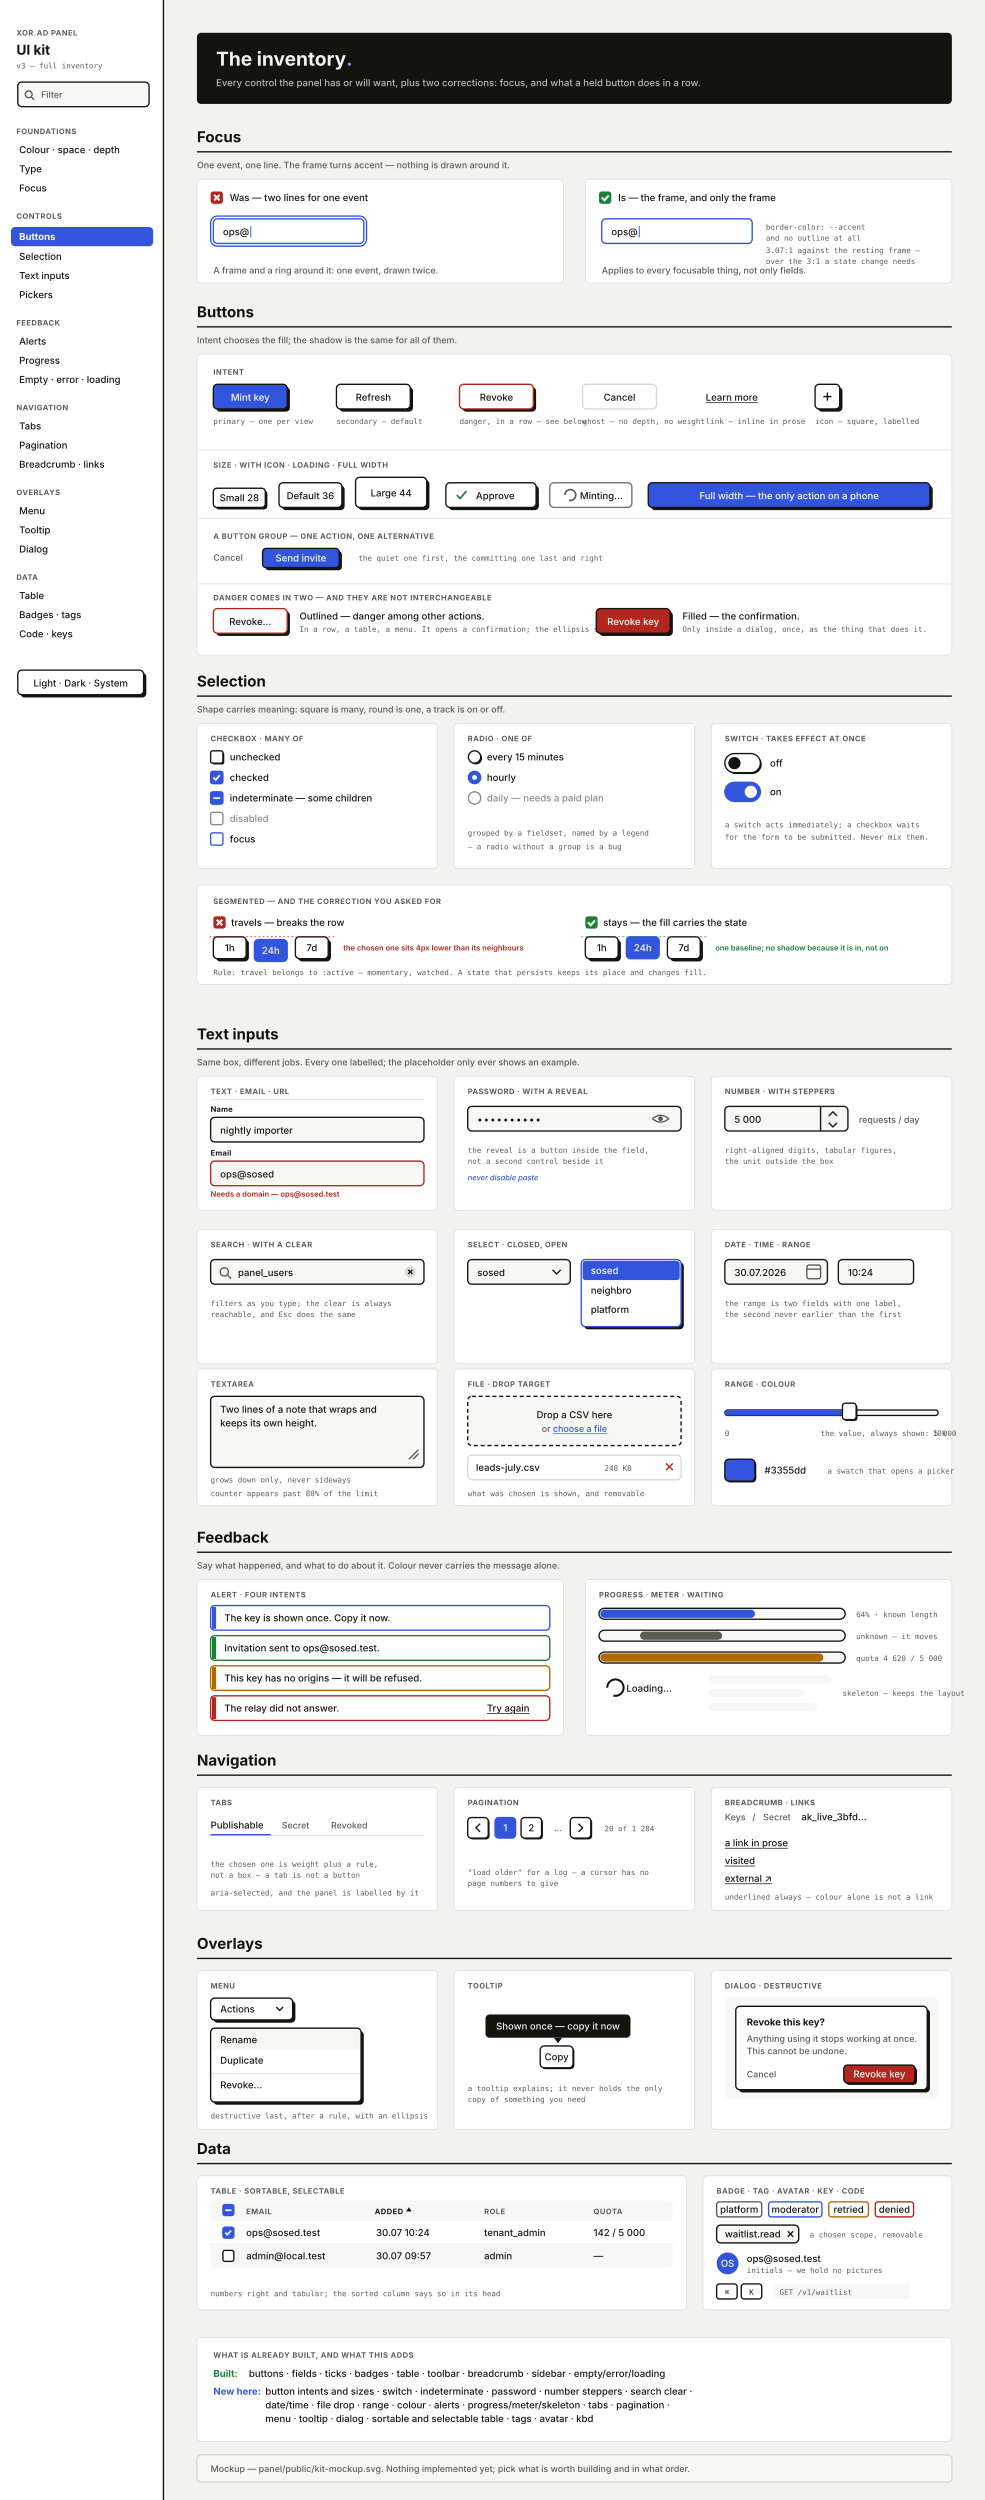
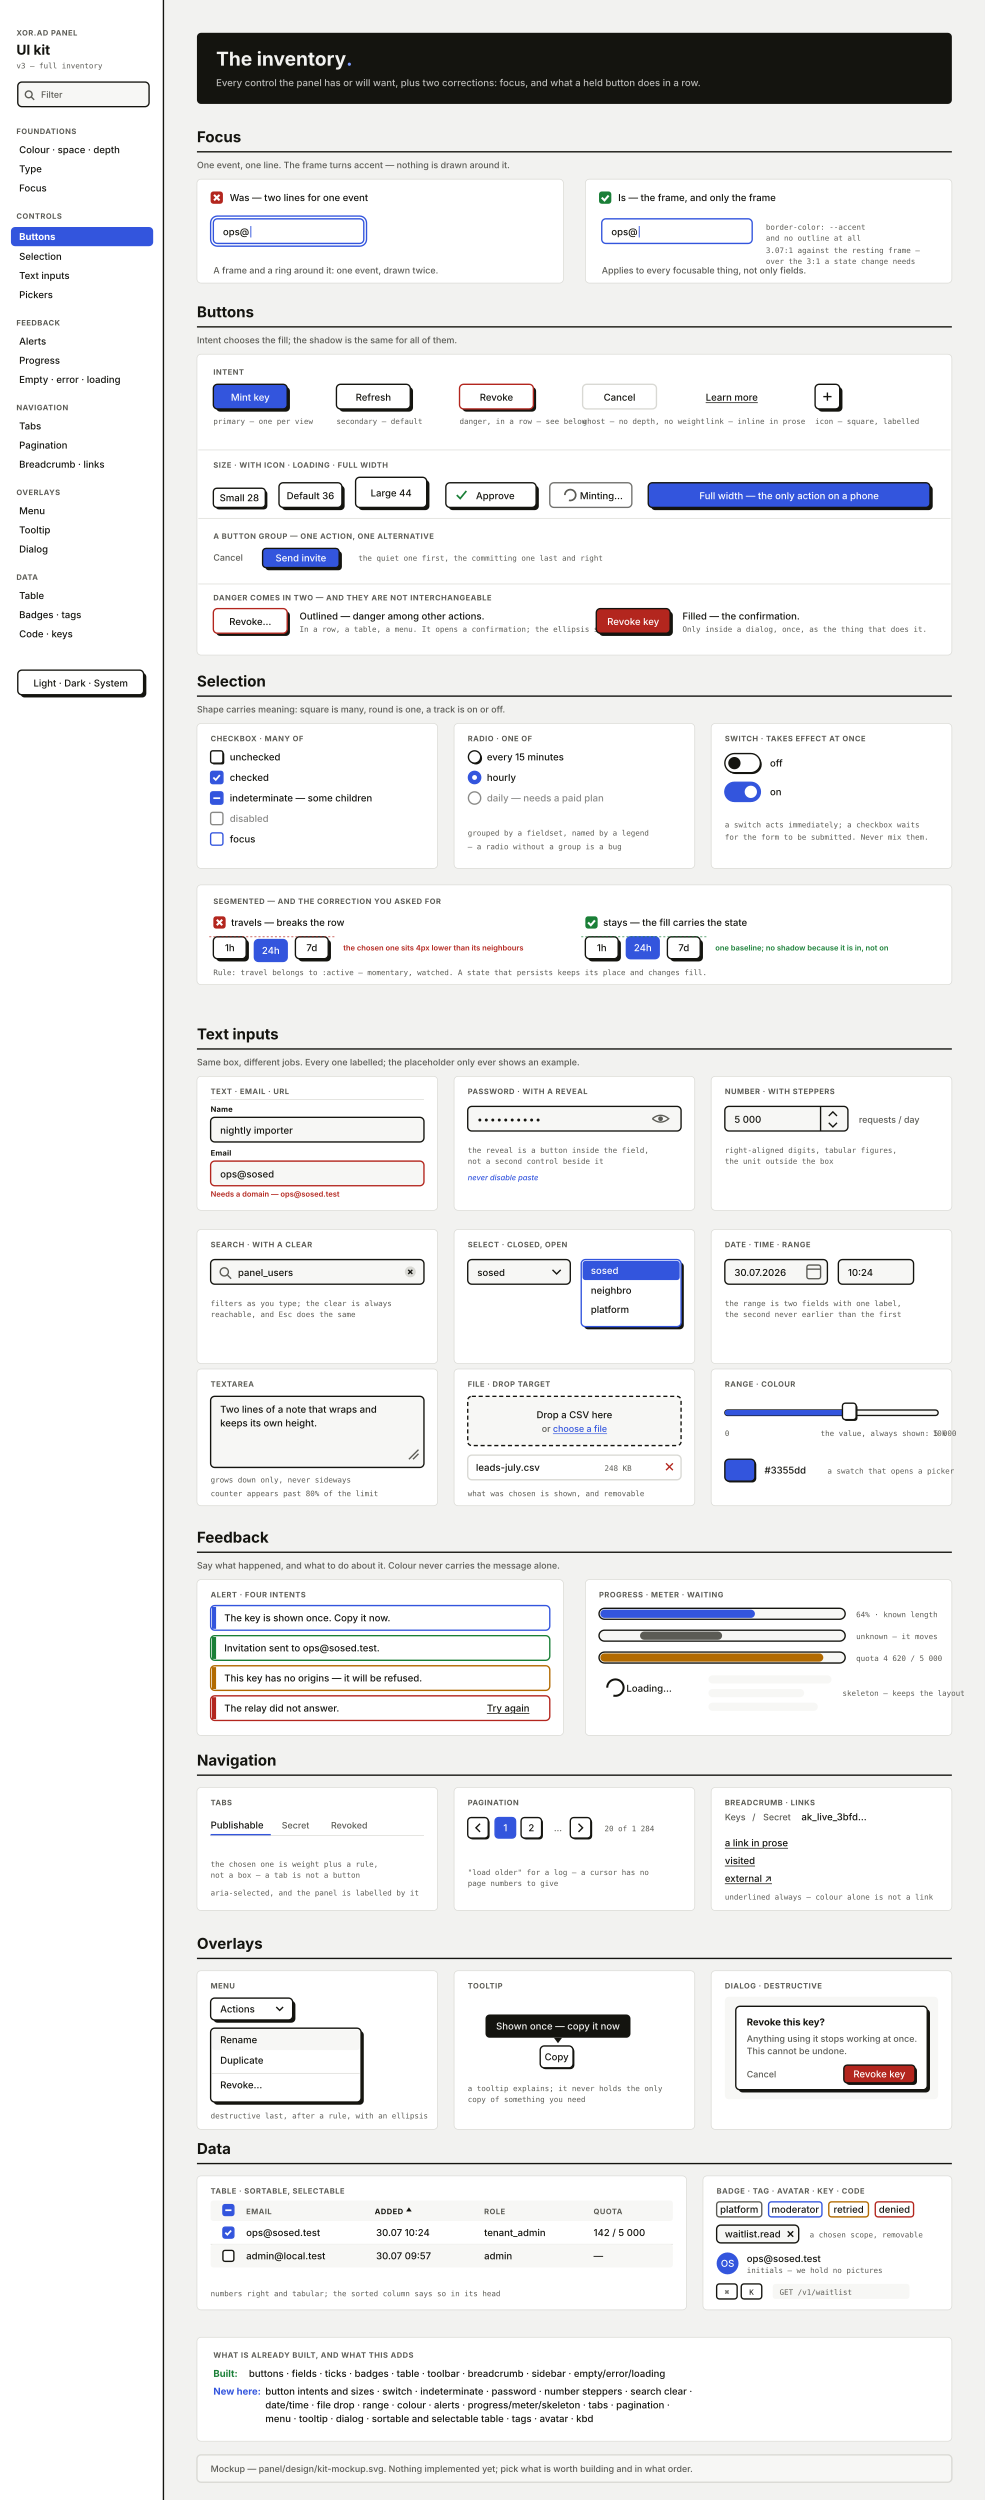
<svg xmlns="http://www.w3.org/2000/svg" width="1440" height="3656" viewBox="0 0 1440 3656" font-family="Inter, system-ui, sans-serif">
  <style>
    @font-face { font-family: "Inter"; font-weight: 400 700;
      src: url(/fonts/UcC73FwrK3iLTeHuS_nVMrMxCp50SjIa1ZL7.woff2) format("woff2"); }
    @font-face { font-family: "Unbounded"; font-weight: 700;
      src: url(/fonts/Yq6W-LOTXCb04q32xlpwu8Zf.woff2) format("woff2"); }
    .display { font-family: "Unbounded", "Inter", sans-serif; font-weight: 700; fill: #14140f; }
    .body  { font-size: 14px; font-weight: 500; fill: #14140f; }
    .muted { font-size: 13px; font-weight: 500; fill: #5b5b55; }
    .micro { font-size: 11px; font-weight: 700; fill: #5b5b55; letter-spacing: 0.7px; }
    .mono  { font-family: ui-monospace, Menlo, monospace; font-size: 11px; fill: #5b5b55; }
    .flabel{ font-size: 11px; font-weight: 700; fill: #14140f; letter-spacing: 0.3px; }
    .note  { font-size: 11px; font-weight: 500; fill: #3355dd; font-style: italic; }
    .bad   { font-size: 11px; font-weight: 600; fill: #b3261e; }
    .good  { font-size: 11px; font-weight: 600; fill: #1a7f37; }
  </style>
  <defs>
    <g id="card-352">
      <rect x="4" y="4" width="352" height="0" />
    </g>
  </defs>
  <rect width="1440" height="3656" fill="#f2f2f0" />
  <g>
    <rect x="0" y="0" width="240" height="3656" fill="#ffffff" />
    <rect x="238" y="0" width="2" height="3656" fill="#14140f" />
    <text x="24" y="52" class="micro">XOR.AD PANEL</text>
    <text x="24" y="80" class="display" font-size="20">UI kit</text>
    <text x="24" y="100" class="mono">v3 — full inventory</text>
    <rect x="26" y="120" width="192" height="36" rx="6" fill="#f7f7f5" stroke="#14140f" stroke-width="2" />
    <path d="M42 138 m-5,0 a5,5 0 1,0 10,0 a5,5 0 1,0 -10,0 M46 142 l4,4" fill="none" stroke="#5b5b55" stroke-width="2" />
    <text x="60" y="143" class="muted">Filter</text>
    <text x="24" y="196" class="micro">FOUNDATIONS</text>
    <g class="body">
      <text x="28" y="224">Colour · space · depth</text>
      <text x="28" y="252">Type</text>
      <text x="28" y="280">Focus</text>
    </g>
    <text x="24" y="320" class="micro">CONTROLS</text>
    <g class="body">
      <rect x="16" y="332" width="208" height="28" rx="6" fill="#3355dd" />
      <text x="28" y="351" style="fill:#ffffff" font-weight="700">Buttons</text>
      <text x="28" y="380">Selection</text>
      <text x="28" y="408">Text inputs</text>
      <text x="28" y="436">Pickers</text>
    </g>
    <text x="24" y="476" class="micro">FEEDBACK</text>
    <g class="body">
      <text x="28" y="504">Alerts</text>
      <text x="28" y="532">Progress</text>
      <text x="28" y="560">Empty · error · loading</text>
    </g>
    <text x="24" y="600" class="micro">NAVIGATION</text>
    <g class="body">
      <text x="28" y="628">Tabs</text>
      <text x="28" y="656">Pagination</text>
      <text x="28" y="684">Breadcrumb · links</text>
    </g>
    <text x="24" y="724" class="micro">OVERLAYS</text>
    <g class="body">
      <text x="28" y="752">Menu</text>
      <text x="28" y="780">Tooltip</text>
      <text x="28" y="808">Dialog</text>
    </g>
    <text x="24" y="848" class="micro">DATA</text>
    <g class="body">
      <text x="28" y="876">Table</text>
      <text x="28" y="904">Badges · tags</text>
      <text x="28" y="932">Code · keys</text>
    </g>
    <g transform="translate(0,980)">
      <rect x="30" y="4" width="184" height="36" rx="6" fill="#14140f" />
      <rect x="26" y="0" width="184" height="36" rx="6" fill="#ffffff" stroke="#14140f" stroke-width="2" />
      <text x="118" y="24" class="body" font-size="13" text-anchor="middle">Light · Dark · System</text>
    </g>
  </g>
  <g transform="translate(288,48)">
    <rect x="0" y="0" width="1104" height="104" rx="6" fill="#14140f" />
    <text x="28" y="48" class="display" font-size="28" style="fill:#f2f2f0">The inventory<tspan fill="#7d9bff">.</tspan>
    </text>
    <text x="28" y="78" class="body" style="fill:#f2f2f0;opacity:0.75">
      Every control the panel has or will want, plus two corrections: focus, and what a held button does in a row.
    </text>
  </g>
  <g transform="translate(288,188)">
    <text x="0" y="20" class="display" font-size="22">Focus</text>
    <line x1="0" y1="34" x2="1104" y2="34" stroke="#14140f" stroke-width="2" />
    <text x="0" y="58" class="muted">One event, one line. The frame turns accent — nothing is drawn around it.</text>
  </g>
  <g transform="translate(288,262)">
    <rect x="0" y="0" width="536" height="152" rx="6" fill="#ffffff" stroke="#d9d9d4" stroke-width="1" />
    <g transform="translate(20,18)">
      <rect x="0" y="0" width="18" height="18" rx="4" fill="#b3261e" />
      <path d="M5 5 l8 8 M13 5 l-8 8" fill="none" stroke="#ffffff" stroke-width="3" />
      <text x="28" y="14" class="body" font-weight="700">Was — two lines for one event</text>
    </g>
    <g transform="translate(24,58)">
      <rect x="-4" y="-4" width="228" height="44" rx="10" fill="none" stroke="#3355dd" stroke-width="2" />
      <rect x="0" y="0" width="220" height="36" rx="6" fill="#ffffff" stroke="#3355dd" stroke-width="2" />
      <text x="14" y="24" class="body">ops@<tspan fill="#3355dd">|</tspan>
      </text>
    </g>
    <text x="24" y="138" class="muted">A frame and a ring around it: one event, drawn twice.</text>
    <g transform="translate(568,0)">
      <rect x="0" y="0" width="536" height="152" rx="6" fill="#ffffff" stroke="#d9d9d4" stroke-width="1" />
      <g transform="translate(20,18)">
        <rect x="0" y="0" width="18" height="18" rx="4" fill="#1a7f37" />
        <path d="M4 9 l4 4 l6 -7" fill="none" stroke="#ffffff" stroke-width="3" />
        <text x="28" y="14" class="body" font-weight="700">Is — the frame, and only the frame</text>
      </g>
      <g transform="translate(24,58)">
        <rect x="0" y="0" width="220" height="36" rx="6" fill="#ffffff" stroke="#3355dd" stroke-width="2" />
        <text x="14" y="24" class="body">ops@<tspan fill="#3355dd">|</tspan>
        </text>
      </g>
      <text x="264" y="74" class="mono">border-color: --accent</text>
      <text x="264" y="90" class="mono">and no outline at all</text>
      <text x="264" y="108" class="mono">3.07:1 against the resting frame —</text>
      <text x="264" y="124" class="mono">over the 3:1 a state change needs</text>
      <text x="24" y="138" class="muted">Applies to every focusable thing, not only fields.</text>
    </g>
  </g>
  <g transform="translate(288,444)">
    <text x="0" y="20" class="display" font-size="22">Buttons</text>
    <line x1="0" y1="34" x2="1104" y2="34" stroke="#14140f" stroke-width="2" />
    <text x="0" y="58" class="muted">Intent chooses the fill; the shadow is the same for all of them.</text>
  </g>
  <g transform="translate(288,518)">
    <rect x="0" y="0" width="1104" height="440" rx="6" fill="#ffffff" stroke="#d9d9d4" stroke-width="1" />
    <text x="24" y="30" class="micro">INTENT</text>
    <g transform="translate(24,44)">
      <g>
        <rect x="4" y="4" width="108" height="36" rx="6" fill="#14140f" />
        <rect x="0" y="0" width="108" height="36" rx="6" fill="#3355dd" stroke="#14140f" stroke-width="2" />
        <text x="54" y="24" class="body" font-size="13" style="fill:#ffffff" text-anchor="middle">Mint key</text>
      </g>
      <text x="0" y="58" class="mono">primary — one per view</text>
      <g transform="translate(180,0)">
        <rect x="4" y="4" width="108" height="36" rx="6" fill="#14140f" />
        <rect x="0" y="0" width="108" height="36" rx="6" fill="#ffffff" stroke="#14140f" stroke-width="2" />
        <text x="54" y="24" class="body" font-size="13" text-anchor="middle">Refresh</text>
        <text x="0" y="58" class="mono">secondary — default</text>
      </g>
      <g transform="translate(360,0)">
        <rect x="4" y="4" width="108" height="36" rx="6" fill="#14140f" />
        <rect x="0" y="0" width="108" height="36" rx="6" fill="#ffffff" stroke="#b3261e" stroke-width="2" />
        <text x="54" y="24" class="body" font-size="13" fill="#b3261e" text-anchor="middle">Revoke</text>
        <text x="0" y="58" class="mono">danger, in a row — see below</text>
      </g>
      <g transform="translate(540,0)">
        <rect x="0" y="0" width="108" height="36" rx="6" fill="none" stroke="#d9d9d4" stroke-width="2" />
        <text x="54" y="24" class="body" font-size="13" fill="#5b5b55" text-anchor="middle">Cancel</text>
        <text x="0" y="58" class="mono">ghost — no depth, no weight</text>
      </g>
      <g transform="translate(720,0)">
        <text x="0" y="24" class="body" font-size="13" fill="#3355dd" text-decoration="underline">Learn more</text>
        <text x="0" y="58" class="mono">link — inline in prose</text>
      </g>
      <g transform="translate(880,0)">
        <rect x="4" y="4" width="36" height="36" rx="6" fill="#14140f" />
        <rect x="0" y="0" width="36" height="36" rx="6" fill="#ffffff" stroke="#14140f" stroke-width="2" />
        <path d="M12 18 h12 M18 12 v12" stroke="#14140f" stroke-width="2" />
        <text x="0" y="58" class="mono">icon — square, labelled</text>
      </g>
    </g>
    <line x1="2" y1="140" x2="1102" y2="140" stroke="#d9d9d4" stroke-width="1" />
    <text x="24" y="166" class="micro">SIZE · WITH ICON · LOADING · FULL WIDTH</text>
    <g transform="translate(24,180)">
      <g transform="translate(0,16)">
        <rect x="3" y="3" width="76" height="28" rx="5" fill="#14140f" />
        <rect x="0" y="0" width="76" height="28" rx="5" fill="#ffffff" stroke="#14140f" stroke-width="2" />
        <text x="38" y="19" class="body" font-size="12" text-anchor="middle">Small 28</text>
      </g>
      <g transform="translate(96,8)">
        <rect x="4" y="4" width="92" height="36" rx="6" fill="#14140f" />
        <rect x="0" y="0" width="92" height="36" rx="6" fill="#ffffff" stroke="#14140f" stroke-width="2" />
        <text x="46" y="24" class="body" font-size="13" text-anchor="middle">Default 36</text>
      </g>
      <g transform="translate(208,0)">
        <rect x="4" y="4" width="104" height="44" rx="6" fill="#14140f" />
        <rect x="0" y="0" width="104" height="44" rx="6" fill="#ffffff" stroke="#14140f" stroke-width="2" />
        <text x="52" y="28" class="body" text-anchor="middle">Large 44</text>
      </g>
      <g transform="translate(340,8)">
        <rect x="4" y="4" width="132" height="36" rx="6" fill="#14140f" />
        <rect x="0" y="0" width="132" height="36" rx="6" fill="#ffffff" stroke="#14140f" stroke-width="2" />
        <path d="M16 18 l5 5 l9 -11" fill="none" stroke="#1a7f37" stroke-width="2.5" />
        <text x="44" y="24" class="body" font-size="13">Approve</text>
      </g>
      <g transform="translate(492,8)">
        <rect x="0" y="0" width="120" height="36" rx="6" fill="#ffffff" stroke="#14140f" stroke-width="2" opacity="0.6" />
        <path d="M22 18 a8 8 0 1 1 6 7.7" fill="none" stroke="#5b5b55" stroke-width="2.5" />
        <text x="44" y="24" class="body" font-size="13" fill="#5b5b55">Minting…</text>
      </g>
      <g transform="translate(636,8)">
        <rect x="4" y="4" width="412" height="36" rx="6" fill="#14140f" />
        <rect x="0" y="0" width="412" height="36" rx="6" fill="#3355dd" stroke="#14140f" stroke-width="2" />
        <text x="206" y="24" class="body" font-size="13" style="fill:#ffffff" text-anchor="middle">Full width — the only action on a phone</text>
      </g>
    </g>
    <line x1="2" y1="240" x2="1102" y2="240" stroke="#d9d9d4" stroke-width="1" />
    <text x="24" y="270" class="micro">A BUTTON GROUP — ONE ACTION, ONE ALTERNATIVE</text>
    <g transform="translate(24,286)">
      <text x="0" y="16" class="muted">Cancel</text>
      <g transform="translate(72,-2)">
        <rect x="4" y="4" width="112" height="28" rx="5" fill="#14140f" />
        <rect x="0" y="0" width="112" height="28" rx="5" fill="#3355dd" stroke="#14140f" stroke-width="2" />
        <text x="56" y="19" class="body" font-size="12" style="fill:#ffffff" text-anchor="middle">Send invite</text>
      </g>
      <text x="212" y="16" class="mono">the quiet one first, the committing one last and right</text>
    </g>
    <line x1="2" y1="336" x2="1102" y2="336" stroke="#d9d9d4" stroke-width="1" />
    <text x="24" y="360" class="micro">DANGER COMES IN TWO — AND THEY ARE NOT INTERCHANGEABLE</text>
    <g transform="translate(24,372)">
      <rect x="4" y="4" width="108" height="36" rx="6" fill="#14140f" />
      <rect x="0" y="0" width="108" height="36" rx="6" fill="#ffffff" stroke="#b3261e" stroke-width="2" />
      <text x="54" y="24" class="body" font-size="13" fill="#b3261e" text-anchor="middle">Revoke…</text>
      <text x="126" y="16" class="body" font-size="13" font-weight="700">Outlined — danger among other actions.</text>
      <text x="126" y="34" class="mono">In a row, a table, a menu. It opens a confirmation; the ellipsis says so.</text>
      <g transform="translate(560,0)">
        <rect x="4" y="4" width="108" height="36" rx="6" fill="#14140f" />
        <rect x="0" y="0" width="108" height="36" rx="6" fill="#b3261e" stroke="#14140f" stroke-width="2" />
        <text x="54" y="24" class="body" font-size="13" style="fill:#ffffff" text-anchor="middle">Revoke key</text>
        <text x="126" y="16" class="body" font-size="13" font-weight="700">Filled — the confirmation.</text>
        <text x="126" y="34" class="mono">Only inside a dialog, once, as the thing that does it.</text>
      </g>
    </g>
  </g>
  <g transform="translate(288,984)">
    <text x="0" y="20" class="display" font-size="22">Selection</text>
    <line x1="0" y1="34" x2="1104" y2="34" stroke="#14140f" stroke-width="2" />
    <text x="0" y="58" class="muted">Shape carries meaning: square is many, round is one, a track is on or off.</text>
  </g>
  <g transform="translate(288,1058)">
    <rect x="0" y="0" width="352" height="212" rx="6" fill="#ffffff" stroke="#d9d9d4" stroke-width="1" />
    <text x="20" y="26" class="micro">CHECKBOX · MANY OF</text>
    <g transform="translate(20,40)">
      <g>
        <rect x="2" y="2" width="18" height="18" rx="3" fill="#14140f" />
        <rect x="0" y="0" width="18" height="18" rx="3" fill="#ffffff" stroke="#14140f" stroke-width="2" />
        <text x="28" y="14" class="body" font-size="13">unchecked</text>
      </g>
      <g transform="translate(0,30)">
        <rect x="0" y="0" width="18" height="18" rx="3" fill="#3355dd" stroke="#3355dd" stroke-width="2" />
        <path d="M4 9 l3.5 3.5 l6 -7" fill="none" stroke="#ffffff" stroke-width="2.5" />
        <text x="28" y="14" class="body" font-size="13">checked</text>
      </g>
      <g transform="translate(0,60)">
        <rect x="0" y="0" width="18" height="18" rx="3" fill="#3355dd" stroke="#3355dd" stroke-width="2" />
        <rect x="4" y="8" width="10" height="2.5" fill="#ffffff" />
        <text x="28" y="14" class="body" font-size="13">indeterminate — some children</text>
      </g>
      <g transform="translate(0,90)" opacity="0.5">
        <rect x="0" y="0" width="18" height="18" rx="3" fill="#ffffff" stroke="#14140f" stroke-width="2" />
        <text x="28" y="14" class="body" font-size="13">disabled</text>
      </g>
      <g transform="translate(0,120)">
        <rect x="0" y="0" width="18" height="18" rx="3" fill="#ffffff" stroke="#3355dd" stroke-width="2" />
        <text x="28" y="14" class="body" font-size="13">focus</text>
      </g>
    </g>
    <g transform="translate(376,0)">
      <rect x="0" y="0" width="352" height="212" rx="6" fill="#ffffff" stroke="#d9d9d4" stroke-width="1" />
      <text x="20" y="26" class="micro">RADIO · ONE OF</text>
      <g transform="translate(20,40)">
        <g>
          <circle cx="10" cy="9" r="9" fill="#14140f" transform="translate(2,2)" />
          <circle cx="10" cy="9" r="9" fill="#ffffff" stroke="#14140f" stroke-width="2" />
          <text x="28" y="14" class="body" font-size="13">every 15 minutes</text>
        </g>
        <g transform="translate(0,30)">
          <circle cx="10" cy="9" r="9" fill="#3355dd" stroke="#3355dd" stroke-width="2" />
          <circle cx="10" cy="9" r="3.6" fill="#ffffff" />
          <text x="28" y="14" class="body" font-size="13">hourly</text>
        </g>
        <g transform="translate(0,60)" opacity="0.5">
          <circle cx="10" cy="9" r="9" fill="#ffffff" stroke="#14140f" stroke-width="2" />
          <text x="28" y="14" class="body" font-size="13">daily — needs a paid plan</text>
        </g>
      </g>
      <text x="20" y="164" class="mono">grouped by a fieldset, named by a legend</text>
      <text x="20" y="184" class="mono">— a radio without a group is a bug</text>
    </g>
    <g transform="translate(752,0)">
      <rect x="0" y="0" width="352" height="212" rx="6" fill="#ffffff" stroke="#d9d9d4" stroke-width="1" />
      <text x="20" y="26" class="micro">SWITCH · TAKES EFFECT AT ONCE</text>
      <g transform="translate(20,44)">
        <rect x="2" y="2" width="52" height="28" rx="14" fill="#14140f" />
        <rect x="0" y="0" width="52" height="28" rx="14" fill="#ffffff" stroke="#14140f" stroke-width="2" />
        <circle cx="14" cy="14" r="9" fill="#14140f" />
        <text x="66" y="19" class="body" font-size="13">off</text>
      </g>
      <g transform="translate(20,86)">
        <rect x="0" y="0" width="52" height="28" rx="14" fill="#3355dd" stroke="#3355dd" stroke-width="2" />
        <circle cx="38" cy="14" r="9" fill="#ffffff" />
        <text x="66" y="19" class="body" font-size="13">on</text>
      </g>
      <text x="20" y="152" class="mono">a switch acts immediately; a checkbox waits</text>
      <text x="20" y="170" class="mono">for the form to be submitted. Never mix them.</text>
    </g>
  </g>
  <g transform="translate(288,1294)">
    <rect x="0" y="0" width="1104" height="146" rx="6" fill="#ffffff" stroke="#d9d9d4" stroke-width="1" />
    <text x="24" y="28" class="micro">SEGMENTED — AND THE CORRECTION YOU ASKED FOR</text>
    <g transform="translate(24,46)">
      <rect x="0" y="0" width="18" height="18" rx="4" fill="#b3261e" />
      <path d="M5 5 l8 8 M13 5 l-8 8" fill="none" stroke="#ffffff" stroke-width="3" />
      <text x="26" y="14" class="body" font-size="13" font-weight="700">travels — breaks the row</text>
      <g transform="translate(0,30)">
        <g>
          <rect x="4" y="4" width="48" height="32" rx="6" fill="#14140f" />
          <rect x="0" y="0" width="48" height="32" rx="6" fill="#ffffff" stroke="#14140f" stroke-width="2" />
          <text x="24" y="21" class="body" font-size="12" text-anchor="middle">1h</text>
        </g>
        <g transform="translate(60,4)">
          <rect x="0" y="0" width="48" height="32" rx="6" fill="#3355dd" stroke="#3355dd" stroke-width="2" />
          <text x="24" y="21" class="body" font-size="12" style="fill:#ffffff" text-anchor="middle">24h</text>
        </g>
        <g transform="translate(120,0)">
          <rect x="4" y="4" width="48" height="32" rx="6" fill="#14140f" />
          <rect x="0" y="0" width="48" height="32" rx="6" fill="#ffffff" stroke="#14140f" stroke-width="2" />
          <text x="24" y="21" class="body" font-size="12" text-anchor="middle">7d</text>
        </g>
        <line x1="-6" y1="0" x2="180" y2="0" stroke="#b3261e" stroke-width="1" stroke-dasharray="3 3" />
        <text x="190" y="20" class="bad">the chosen one sits 4px lower than its neighbours</text>
      </g>
    </g>
    <g transform="translate(568,46)">
      <rect x="0" y="0" width="18" height="18" rx="4" fill="#1a7f37" />
      <path d="M4 9 l4 4 l6 -7" fill="none" stroke="#ffffff" stroke-width="3" />
      <text x="26" y="14" class="body" font-size="13" font-weight="700">stays — the fill carries the state</text>
      <g transform="translate(0,30)">
        <g>
          <rect x="4" y="4" width="48" height="32" rx="6" fill="#14140f" />
          <rect x="0" y="0" width="48" height="32" rx="6" fill="#ffffff" stroke="#14140f" stroke-width="2" />
          <text x="24" y="21" class="body" font-size="12" text-anchor="middle">1h</text>
        </g>
        <g transform="translate(60,0)">
          <rect x="0" y="0" width="48" height="32" rx="6" fill="#3355dd" stroke="#3355dd" stroke-width="2" />
          <text x="24" y="21" class="body" font-size="12" style="fill:#ffffff" text-anchor="middle">24h</text>
        </g>
        <g transform="translate(120,0)">
          <rect x="4" y="4" width="48" height="32" rx="6" fill="#14140f" />
          <rect x="0" y="0" width="48" height="32" rx="6" fill="#ffffff" stroke="#14140f" stroke-width="2" />
          <text x="24" y="21" class="body" font-size="12" text-anchor="middle">7d</text>
        </g>
        <line x1="-6" y1="0" x2="180" y2="0" stroke="#1a7f37" stroke-width="1" stroke-dasharray="3 3" />
        <text x="190" y="20" class="good">one baseline; no shadow because it is in, not on</text>
      </g>
    </g>
    <text x="24" y="132" class="mono">Rule: travel belongs to :active — momentary, watched. A state that persists keeps its place and changes fill.</text>
  </g>
  <g transform="translate(288,1500)">
    <text x="0" y="20" class="display" font-size="22">Text inputs</text>
    <line x1="0" y1="34" x2="1104" y2="34" stroke="#14140f" stroke-width="2" />
    <text x="0" y="58" class="muted">Same box, different jobs. Every one labelled; the placeholder only ever shows an example.</text>
  </g>
  <g transform="translate(288,1574)">
    <rect x="0" y="0" width="352" height="196" rx="6" fill="#ffffff" stroke="#d9d9d4" stroke-width="1" />
    <text x="20" y="26" class="micro">TEXT · EMAIL · URL</text>
    <line x1="20" y1="34" x2="332" y2="34" stroke="#d9d9d4" stroke-width="1" />
    <g transform="translate(20,52)">
      <text x="0" y="0" class="flabel">Name</text>
      <rect x="0" y="8" width="312" height="36" rx="6" fill="#f7f7f5" stroke="#14140f" stroke-width="2" />
      <text x="14" y="32" class="body">nightly importer</text>
    </g>
    <g transform="translate(20,124)">
      <text x="0" y="-8" class="flabel">Email</text>
      <rect x="0" y="0" width="312" height="36" rx="6" fill="#f7f7f5" stroke="#b3261e" stroke-width="2" />
      <text x="14" y="24" class="body">ops@sosed</text>
      <text x="0" y="52" class="bad">Needs a domain — ops@sosed.test</text>
    </g>
    <g transform="translate(376,0)">
      <rect x="0" y="0" width="352" height="196" rx="6" fill="#ffffff" stroke="#d9d9d4" stroke-width="1" />
      <text x="20" y="26" class="micro">PASSWORD · WITH A REVEAL</text>
      <g transform="translate(20,44)">
        <rect x="0" y="0" width="312" height="36" rx="6" fill="#f7f7f5" stroke="#14140f" stroke-width="2" />
        <text x="14" y="24" class="body" letter-spacing="2">••••••••••</text>
        <g transform="translate(270,6)">
          <path d="M0 12 q12 -10 24 0 q-12 10 -24 0" fill="none" stroke="#5b5b55" stroke-width="2" />
          <circle cx="12" cy="12" r="3.5" fill="#5b5b55" />
        </g>
      </g>
      <text x="20" y="112" class="mono">the reveal is a button inside the field,</text>
      <text x="20" y="128" class="mono">not a second control beside it</text>
      <text x="20" y="152" class="note">never disable paste</text>
    </g>
    <g transform="translate(752,0)">
      <rect x="0" y="0" width="352" height="196" rx="6" fill="#ffffff" stroke="#d9d9d4" stroke-width="1" />
      <text x="20" y="26" class="micro">NUMBER · WITH STEPPERS</text>
      <g transform="translate(20,44)">
        <rect x="0" y="0" width="180" height="36" rx="6" fill="#f7f7f5" stroke="#14140f" stroke-width="2" />
        <text x="14" y="24" class="body" font-variant="tabular-nums">5 000</text>
        <line x1="140" y1="0" x2="140" y2="36" stroke="#14140f" stroke-width="2" />
        <path d="M152 14 l6 -6 l6 6" fill="none" stroke="#14140f" stroke-width="2" />
        <path d="M152 24 l6 6 l6 -6" fill="none" stroke="#14140f" stroke-width="2" />
        <text x="196" y="24" class="muted">requests / day</text>
      </g>
      <text x="20" y="112" class="mono">right-aligned digits, tabular figures,</text>
      <text x="20" y="128" class="mono">the unit outside the box</text>
    </g>
  </g>
  <g transform="translate(288,1798)">
    <rect x="0" y="0" width="352" height="196" rx="6" fill="#ffffff" stroke="#d9d9d4" stroke-width="1" />
    <text x="20" y="26" class="micro">SEARCH · WITH A CLEAR</text>
    <g transform="translate(20,44)">
      <rect x="0" y="0" width="312" height="36" rx="6" fill="#f7f7f5" stroke="#14140f" stroke-width="2" />
      <path d="M20 18 m-6,0 a6,6 0 1,0 12,0 a6,6 0 1,0 -12,0 M25 23 l5,5" fill="none" stroke="#5b5b55" stroke-width="2" />
      <text x="40" y="24" class="body">panel_users</text>
      <g transform="translate(284,10)">
        <circle cx="8" cy="8" r="8" fill="#d9d9d4" />
        <path d="M5 5 l6 6 M11 5 l-6 6" stroke="#14140f" stroke-width="2" />
      </g>
    </g>
    <text x="20" y="112" class="mono">filters as you type; the clear is always</text>
    <text x="20" y="128" class="mono">reachable, and Esc does the same</text>
    <g transform="translate(376,0)">
      <rect x="0" y="0" width="352" height="196" rx="6" fill="#ffffff" stroke="#d9d9d4" stroke-width="1" />
      <text x="20" y="26" class="micro">SELECT · CLOSED, OPEN</text>
      <g transform="translate(20,44)">
        <rect x="0" y="0" width="150" height="36" rx="6" fill="#f7f7f5" stroke="#14140f" stroke-width="2" />
        <text x="14" y="24" class="body">sosed</text>
        <path d="M124 15 l6 6 l6 -6" fill="none" stroke="#14140f" stroke-width="2" />
      </g>
      <g transform="translate(186,44)">
        <rect x="4" y="4" width="146" height="98" rx="6" fill="#14140f" />
        <rect x="0" y="0" width="146" height="98" rx="6" fill="#ffffff" stroke="#3355dd" stroke-width="2" />
        <rect x="2" y="2" width="142" height="28" rx="4" fill="#3355dd" />
        <text x="14" y="21" class="body" font-size="13" style="fill:#ffffff">sosed</text>
        <text x="14" y="50" class="body" font-size="13">neighbro</text>
        <text x="14" y="78" class="body" font-size="13">platform</text>
      </g>
    </g>
    <g transform="translate(752,0)">
      <rect x="0" y="0" width="352" height="196" rx="6" fill="#ffffff" stroke="#d9d9d4" stroke-width="1" />
      <text x="20" y="26" class="micro">DATE · TIME · RANGE</text>
      <g transform="translate(20,44)">
        <rect x="0" y="0" width="150" height="36" rx="6" fill="#f7f7f5" stroke="#14140f" stroke-width="2" />
        <text x="14" y="24" class="body" font-variant="tabular-nums">30.07.2026</text>
        <rect x="120" y="8" width="20" height="20" rx="3" fill="none" stroke="#5b5b55" stroke-width="2" />
        <line x1="120" y1="14" x2="140" y2="14" stroke="#5b5b55" stroke-width="2" />
      </g>
      <g transform="translate(186,44)">
        <rect x="0" y="0" width="110" height="36" rx="6" fill="#f7f7f5" stroke="#14140f" stroke-width="2" />
        <text x="14" y="24" class="body" font-variant="tabular-nums">10:24</text>
      </g>
      <text x="20" y="112" class="mono">the range is two fields with one label,</text>
      <text x="20" y="128" class="mono">the second never earlier than the first</text>
    </g>
  </g>
  <g transform="translate(288,2002)">
    <rect x="0" y="0" width="352" height="200" rx="6" fill="#ffffff" stroke="#d9d9d4" stroke-width="1" />
    <text x="20" y="26" class="micro">TEXTAREA</text>
    <g transform="translate(20,40)">
      <rect x="0" y="0" width="312" height="104" rx="6" fill="#f7f7f5" stroke="#14140f" stroke-width="2" />
      <text x="14" y="24" class="body">Two lines of a note that wraps and</text>
      <text x="14" y="44" class="body">keeps its own height.</text>
      <path d="M296 92 l8 -8 M290 92 l14 -14" stroke="#5b5b55" stroke-width="2" />
      <text x="0" y="126" class="mono">grows down only, never sideways</text>
    </g>
    <text x="20" y="186" class="mono">counter appears past 80% of the limit</text>
    <g transform="translate(376,0)">
      <rect x="0" y="0" width="352" height="200" rx="6" fill="#ffffff" stroke="#d9d9d4" stroke-width="1" />
      <text x="20" y="26" class="micro">FILE · DROP TARGET</text>
      <g transform="translate(20,40)">
        <rect x="0" y="0" width="312" height="72" rx="6" fill="#f7f7f5" stroke="#14140f" stroke-width="2" stroke-dasharray="6 4" />
        <text x="156" y="32" class="body" font-size="13" text-anchor="middle">Drop a CSV here</text>
        <text x="156" y="52" class="muted" font-size="12" text-anchor="middle">or <tspan fill="#3355dd" text-decoration="underline">choose a file</tspan>
        </text>
      </g>
      <g transform="translate(20,126)">
        <rect x="0" y="0" width="312" height="36" rx="6" fill="#ffffff" stroke="#d9d9d4" stroke-width="2" />
        <text x="12" y="23" class="body" font-size="13">leads-july.csv</text>
        <text x="200" y="23" class="mono">248 KB</text>
        <path d="M290 12 l10 10 M300 12 l-10 10" stroke="#b3261e" stroke-width="2" />
      </g>
      <text x="20" y="186" class="mono">what was chosen is shown, and removable</text>
    </g>
    <g transform="translate(752,0)">
      <rect x="0" y="0" width="352" height="200" rx="6" fill="#ffffff" stroke="#d9d9d4" stroke-width="1" />
      <text x="20" y="26" class="micro">RANGE · COLOUR</text>
      <g transform="translate(20,52)">
        <rect x="0" y="8" width="312" height="8" rx="4" fill="#f7f7f5" stroke="#14140f" stroke-width="2" />
        <rect x="0" y="8" width="180" height="8" rx="4" fill="#3355dd" />
        <g transform="translate(172,-2)">
          <rect x="2" y="2" width="20" height="24" rx="4" fill="#14140f" />
          <rect x="0" y="0" width="20" height="24" rx="4" fill="#ffffff" stroke="#14140f" stroke-width="2" />
        </g>
        <text x="0" y="46" class="mono">0</text>
        <text x="140" y="46" class="mono">the value, always shown: 5 000</text>
        <text x="304" y="46" class="mono">10k</text>
      </g>
      <g transform="translate(20,132)">
        <rect x="2" y="2" width="44" height="32" rx="6" fill="#14140f" />
        <rect x="0" y="0" width="44" height="32" rx="6" fill="#3355dd" stroke="#14140f" stroke-width="2" />
        <text x="58" y="21" class="body" font-size="13">#3355dd</text>
        <text x="150" y="21" class="mono">a swatch that opens a picker</text>
      </g>
    </g>
  </g>
  <g transform="translate(288,2236)">
    <text x="0" y="20" class="display" font-size="22">Feedback</text>
    <line x1="0" y1="34" x2="1104" y2="34" stroke="#14140f" stroke-width="2" />
    <text x="0" y="58" class="muted">Say what happened, and what to do about it. Colour never carries the message alone.</text>
  </g>
  <g transform="translate(288,2310)">
    <rect x="0" y="0" width="536" height="228" rx="6" fill="#ffffff" stroke="#d9d9d4" stroke-width="1" />
    <text x="20" y="26" class="micro">ALERT · FOUR INTENTS</text>
    <g transform="translate(20,38)">
      <rect x="0" y="0" width="496" height="36" rx="6" fill="#ffffff" stroke="#3355dd" stroke-width="2" />
      <rect x="2" y="2" width="6" height="32" fill="#3355dd" />
      <text x="20" y="23" class="body" font-size="13">The key is shown once. Copy it now.</text>
    </g>
    <g transform="translate(20,82)">
      <rect x="0" y="0" width="496" height="36" rx="6" fill="#ffffff" stroke="#1a7f37" stroke-width="2" />
      <rect x="2" y="2" width="6" height="32" fill="#1a7f37" />
      <text x="20" y="23" class="body" font-size="13">Invitation sent to ops@sosed.test.</text>
    </g>
    <g transform="translate(20,126)">
      <rect x="0" y="0" width="496" height="36" rx="6" fill="#ffffff" stroke="#b26a00" stroke-width="2" />
      <rect x="2" y="2" width="6" height="32" fill="#b26a00" />
      <text x="20" y="23" class="body" font-size="13">This key has no origins — it will be refused.</text>
    </g>
    <g transform="translate(20,170)">
      <rect x="0" y="0" width="496" height="36" rx="6" fill="#ffffff" stroke="#b3261e" stroke-width="2" />
      <rect x="2" y="2" width="6" height="32" fill="#b3261e" />
      <text x="20" y="23" class="body" font-size="13">The relay did not answer.</text>
      <text x="404" y="23" class="body" font-size="13" fill="#3355dd" text-decoration="underline">Try again</text>
    </g>
    <g transform="translate(568,0)">
      <rect x="0" y="0" width="536" height="228" rx="6" fill="#ffffff" stroke="#d9d9d4" stroke-width="1" />
      <text x="20" y="26" class="micro">PROGRESS · METER · WAITING</text>
      <g transform="translate(20,42)">
        <rect x="0" y="0" width="360" height="16" rx="8" fill="#f7f7f5" stroke="#14140f" stroke-width="2" />
        <rect x="2" y="2" width="226" height="12" rx="6" fill="#3355dd" />
        <text x="376" y="13" class="mono">64% · known length</text>
      </g>
      <g transform="translate(20,74)">
        <rect x="0" y="0" width="360" height="16" rx="8" fill="#f7f7f5" stroke="#14140f" stroke-width="2" />
        <rect x="60" y="2" width="120" height="12" rx="6" fill="#5b5b55" />
        <text x="376" y="13" class="mono">unknown — it moves</text>
      </g>
      <g transform="translate(20,106)">
        <rect x="0" y="0" width="360" height="16" rx="8" fill="#f7f7f5" stroke="#14140f" stroke-width="2" />
        <rect x="2" y="2" width="326" height="12" rx="6" fill="#b26a00" />
        <text x="376" y="13" class="mono">quota 4 620 / 5 000</text>
      </g>
      <g transform="translate(20,146)">
        <path d="M12 12 a12 12 0 1 1 9 11.6" fill="none" stroke="#14140f" stroke-width="3" />
        <text x="40" y="18" class="body" font-size="13">Loading…</text>
      </g>
      <g transform="translate(180,140)">
        <rect x="0" y="0" width="180" height="12" rx="6" fill="#f7f7f5" />
        <rect x="0" y="20" width="140" height="12" rx="6" fill="#f7f7f5" />
        <rect x="0" y="40" width="160" height="12" rx="6" fill="#f7f7f5" />
        <text x="196" y="30" class="mono">skeleton — keeps the layout</text>
      </g>
    </g>
  </g>
  <g transform="translate(288,2562)">
    <text x="0" y="20" class="display" font-size="22">Navigation</text>
    <line x1="0" y1="34" x2="1104" y2="34" stroke="#14140f" stroke-width="2" />
  </g>
  <g transform="translate(288,2614)">
    <rect x="0" y="0" width="352" height="180" rx="6" fill="#ffffff" stroke="#d9d9d4" stroke-width="1" />
    <text x="20" y="26" class="micro">TABS</text>
    <g transform="translate(20,44)">
      <text x="0" y="16" class="body" font-size="13" font-weight="700">Publishable</text>
      <rect x="0" y="24" width="88" height="3" fill="#3355dd" />
      <text x="104" y="16" class="muted">Secret</text>
      <text x="176" y="16" class="muted">Revoked</text>
      <line x1="0" y1="26" x2="312" y2="26" stroke="#d9d9d4" stroke-width="1" />
    </g>
    <text x="20" y="116" class="mono">the chosen one is weight plus a rule,</text>
    <text x="20" y="132" class="mono">not a box — a tab is not a button</text>
    <text x="20" y="158" class="mono">aria-selected, and the panel is labelled by it</text>
    <g transform="translate(376,0)">
      <rect x="0" y="0" width="352" height="180" rx="6" fill="#ffffff" stroke="#d9d9d4" stroke-width="1" />
      <text x="20" y="26" class="micro">PAGINATION</text>
      <g transform="translate(20,44)">
        <g>
          <rect x="2" y="2" width="30" height="30" rx="5" fill="#14140f" />
          <rect x="0" y="0" width="30" height="30" rx="5" fill="#ffffff" stroke="#14140f" stroke-width="2" />
          <path d="M18 9 l-6 6 l6 6" fill="none" stroke="#14140f" stroke-width="2" />
        </g>
        <g transform="translate(40,0)">
          <rect x="0" y="0" width="30" height="30" rx="5" fill="#3355dd" stroke="#3355dd" stroke-width="2" />
          <text x="15" y="20" class="body" font-size="12" style="fill:#ffffff" text-anchor="middle">1</text>
        </g>
        <g transform="translate(78,0)">
          <rect x="2" y="2" width="30" height="30" rx="5" fill="#14140f" />
          <rect x="0" y="0" width="30" height="30" rx="5" fill="#ffffff" stroke="#14140f" stroke-width="2" />
          <text x="15" y="20" class="body" font-size="12" text-anchor="middle">2</text>
        </g>
        <text x="126" y="20" class="muted">…</text>
        <g transform="translate(150,0)">
          <rect x="2" y="2" width="30" height="30" rx="5" fill="#14140f" />
          <rect x="0" y="0" width="30" height="30" rx="5" fill="#ffffff" stroke="#14140f" stroke-width="2" />
          <path d="M12 9 l6 6 l-6 6" fill="none" stroke="#14140f" stroke-width="2" />
        </g>
        <text x="200" y="20" class="mono">20 of 1 284</text>
      </g>
      <text x="20" y="128" class="mono">"load older" for a log — a cursor has no</text>
      <text x="20" y="144" class="mono">page numbers to give</text>
    </g>
    <g transform="translate(752,0)">
      <rect x="0" y="0" width="352" height="180" rx="6" fill="#ffffff" stroke="#d9d9d4" stroke-width="1" />
      <text x="20" y="26" class="micro">BREADCRUMB · LINKS</text>
      <g transform="translate(20,48)">
        <text x="0" y="0" class="muted">Keys</text>
        <text x="40" y="0" class="muted">/</text>
        <text x="56" y="0" class="muted">Secret</text>
        <text x="112" y="0" class="body" font-size="13" font-weight="700">ak_live_3bfd…</text>
      </g>
      <g transform="translate(20,86)">
        <text x="0" y="0" class="body" font-size="13" fill="#3355dd" text-decoration="underline">a link in prose</text>
        <text x="0" y="26" class="body" font-size="13" fill="#5b5b55" text-decoration="underline">visited</text>
        <text x="0" y="52" class="body" font-size="13" fill="#3355dd" text-decoration="underline">external ↗</text>
      </g>
      <text x="20" y="164" class="mono">underlined always — colour alone is not a link</text>
    </g>
  </g>
  <g transform="translate(288,2830)">
    <text x="0" y="20" class="display" font-size="22">Overlays</text>
    <line x1="0" y1="34" x2="1104" y2="34" stroke="#14140f" stroke-width="2" />
  </g>
  <g transform="translate(288,2882)">
    <rect x="0" y="0" width="352" height="232" rx="6" fill="#ffffff" stroke="#d9d9d4" stroke-width="1" />
    <text x="20" y="26" class="micro">MENU</text>
    <g transform="translate(20,40)">
      <rect x="4" y="4" width="120" height="32" rx="6" fill="#14140f" />
      <rect x="0" y="0" width="120" height="32" rx="6" fill="#ffffff" stroke="#14140f" stroke-width="2" />
      <text x="14" y="21" class="body" font-size="13">Actions</text>
      <path d="M96 13 l5 5 l5 -5" fill="none" stroke="#14140f" stroke-width="2" />
    </g>
    <g transform="translate(20,84)">
      <rect x="4" y="4" width="220" height="108" rx="6" fill="#14140f" />
      <rect x="0" y="0" width="220" height="108" rx="6" fill="#ffffff" stroke="#14140f" stroke-width="2" />
      <rect x="2" y="2" width="216" height="30" rx="4" fill="#f7f7f5" />
      <text x="14" y="22" class="body" font-size="13">Rename</text>
      <text x="14" y="52" class="body" font-size="13">Duplicate</text>
      <line x1="2" y1="66" x2="218" y2="66" stroke="#d9d9d4" stroke-width="1" />
      <text x="14" y="88" class="body" font-size="13" fill="#b3261e">Revoke…</text>
    </g>
    <text x="20" y="216" class="mono">destructive last, after a rule, with an ellipsis</text>
    <g transform="translate(376,0)">
      <rect x="0" y="0" width="352" height="232" rx="6" fill="#ffffff" stroke="#d9d9d4" stroke-width="1" />
      <text x="20" y="26" class="micro">TOOLTIP</text>
      <g transform="translate(60,64)">
        <rect x="-14" y="0" width="212" height="34" rx="6" fill="#14140f" />
        <text x="92" y="22" class="body" font-size="12" style="fill:#f2f2f0" text-anchor="middle">Shown once — copy it now</text>
        <path d="M86 34 l6 8 l6 -8" fill="#14140f" />
      </g>
      <g transform="translate(126,110)">
        <rect x="2" y="2" width="48" height="32" rx="6" fill="#14140f" />
        <rect x="0" y="0" width="48" height="32" rx="6" fill="#ffffff" stroke="#14140f" stroke-width="2" />
        <text x="24" y="21" class="body" font-size="12" text-anchor="middle">Copy</text>
      </g>
      <text x="20" y="176" class="mono">a tooltip explains; it never holds the only</text>
      <text x="20" y="192" class="mono">copy of something you need</text>
    </g>
    <g transform="translate(752,0)">
      <rect x="0" y="0" width="352" height="232" rx="6" fill="#ffffff" stroke="#d9d9d4" stroke-width="1" />
      <text x="20" y="26" class="micro">DIALOG · DESTRUCTIVE</text>
      <rect x="20" y="38" width="312" height="150" rx="6" fill="#f7f7f5" />
      <g transform="translate(36,52)">
        <rect x="4" y="4" width="280" height="122" rx="6" fill="#14140f" />
        <rect x="0" y="0" width="280" height="122" rx="6" fill="#ffffff" stroke="#14140f" stroke-width="2" />
        <text x="16" y="28" class="display" font-size="14">Revoke this key?</text>
        <text x="16" y="52" class="muted" font-size="12">Anything using it stops working at once.</text>
        <text x="16" y="70" class="muted" font-size="12">This cannot be undone.</text>
        <text x="16" y="104" class="muted" font-size="12">Cancel</text>
        <g transform="translate(158,86)">
          <rect x="3" y="3" width="104" height="26" rx="5" fill="#14140f" />
          <rect x="0" y="0" width="104" height="26" rx="5" fill="#b3261e" stroke="#14140f" stroke-width="2" />
          <text x="52" y="18" class="body" font-size="12" style="fill:#ffffff" text-anchor="middle">Revoke key</text>
        </g>
      </g>
    </g>
  </g>
  <g transform="translate(288,3130)">
    <text x="0" y="20" class="display" font-size="22">Data</text>
    <line x1="0" y1="34" x2="1104" y2="34" stroke="#14140f" stroke-width="2" />
  </g>
  <g transform="translate(288,3182)">
    <rect x="0" y="0" width="716" height="196" rx="6" fill="#ffffff" stroke="#d9d9d4" stroke-width="1" />
    <text x="20" y="26" class="micro">TABLE · SORTABLE, SELECTABLE</text>
    <g transform="translate(20,36)">
      <rect x="0" y="0" width="676" height="30" rx="4" fill="#f7f7f5" />
      <g transform="translate(18,6)">
        <rect x="0" y="0" width="16" height="16" rx="3" fill="#3355dd" stroke="#3355dd" stroke-width="2" />
        <rect x="3.5" y="7" width="9" height="2.5" fill="#ffffff" />
      </g>
      <text x="52" y="20" class="micro">EMAIL</text>
      <g transform="translate(240,0)">
        <text x="0" y="20" class="micro" style="fill:#14140f">ADDED</text>
        <path d="M46 16 l4 -6 l4 6 z" fill="#14140f" />
      </g>
      <text x="400" y="20" class="micro">ROLE</text>
      <text x="560" y="20" class="micro">QUOTA</text>
    </g>
    <g transform="translate(20,66)">
      <rect x="0" y="0" width="676" height="34" fill="#ffffff" />
      <g transform="translate(18,9)">
        <rect x="0" y="0" width="16" height="16" rx="3" fill="#3355dd" stroke="#3355dd" stroke-width="2" />
        <path d="M3.5 8 l3 3 l5.5 -6" fill="none" stroke="#ffffff" stroke-width="2.5" />
      </g>
      <text x="52" y="22" class="body" font-size="13">ops@sosed.test</text>
      <text x="242" y="22" class="body" font-size="13" font-variant="tabular-nums">30.07 10:24</text>
      <text x="400" y="22" class="body" font-size="13">tenant_admin</text>
      <text x="560" y="22" class="body" font-size="13" font-variant="tabular-nums">142 / 5 000</text>
      <line x1="0" y1="34" x2="676" y2="34" stroke="#d9d9d4" stroke-width="1" />
    </g>
    <g transform="translate(20,100)">
      <rect x="0" y="0" width="676" height="34" rx="4" fill="#f7f7f5" />
      <g transform="translate(18,9)">
        <rect x="0" y="0" width="16" height="16" rx="3" fill="#ffffff" stroke="#14140f" stroke-width="2" />
      </g>
      <text x="52" y="22" class="body" font-size="13">admin@local.test</text>
      <text x="242" y="22" class="body" font-size="13" font-variant="tabular-nums">30.07 09:57</text>
      <text x="400" y="22" class="body" font-size="13">admin</text>
      <text x="560" y="22" class="body" font-size="13" font-variant="tabular-nums">— </text>
    </g>
    <text x="20" y="176" class="mono">numbers right and tabular; the sorted column says so in its head</text>
    <g transform="translate(740,0)">
      <rect x="0" y="0" width="364" height="196" rx="6" fill="#ffffff" stroke="#d9d9d4" stroke-width="1" />
      <text x="20" y="26" class="micro">BADGE · TAG · AVATAR · KEY · CODE</text>
      <g transform="translate(20,38)">
        <rect x="0" y="0" width="66" height="22" rx="4" fill="#ffffff" stroke="#5b5b55" stroke-width="2" />
        <text x="33" y="16" class="body" font-size="12" text-anchor="middle">platform</text>
        <rect x="76" y="0" width="78" height="22" rx="4" fill="#ffffff" stroke="#3355dd" stroke-width="2" />
        <text x="115" y="16" class="body" font-size="12" fill="#3355dd" text-anchor="middle">moderator</text>
        <rect x="164" y="0" width="58" height="22" rx="4" fill="#ffffff" stroke="#b26a00" stroke-width="2" />
        <text x="193" y="16" class="body" font-size="12" fill="#8a5200" text-anchor="middle">retried</text>
        <rect x="232" y="0" width="56" height="22" rx="4" fill="#ffffff" stroke="#b3261e" stroke-width="2" />
        <text x="260" y="16" class="body" font-size="12" fill="#b3261e" text-anchor="middle">denied</text>
      </g>
      <g transform="translate(20,72)">
        <rect x="0" y="0" width="120" height="26" rx="6" fill="#f7f7f5" stroke="#14140f" stroke-width="2" />
        <text x="12" y="18" class="body" font-size="12">waitlist.read</text>
        <path d="M104 9 l8 8 M112 9 l-8 8" stroke="#14140f" stroke-width="2" />
        <text x="136" y="18" class="mono">a chosen scope, removable</text>
      </g>
      <g transform="translate(20,112)">
        <circle cx="16" cy="16" r="16" fill="#3355dd" />
        <text x="16" y="21" class="body" font-size="13" style="fill:#ffffff" text-anchor="middle">OS</text>
        <text x="44" y="14" class="body" font-size="13">ops@sosed.test</text>
        <text x="44" y="30" class="mono">initials — we hold no pictures</text>
      </g>
      <g transform="translate(20,158)">
        <rect x="0" y="0" width="30" height="22" rx="4" fill="#ffffff" stroke="#14140f" stroke-width="2" />
        <text x="15" y="16" class="mono" style="fill:#14140f" text-anchor="middle">⌘</text>
        <rect x="36" y="0" width="30" height="22" rx="4" fill="#ffffff" stroke="#14140f" stroke-width="2" />
        <text x="51" y="16" class="mono" style="fill:#14140f" text-anchor="middle">K</text>
        <rect x="82" y="0" width="200" height="22" rx="4" fill="#f7f7f5" />
        <text x="92" y="16" class="mono">GET /v1/waitlist</text>
      </g>
    </g>
  </g>
  <g transform="translate(288,3418)">
    <rect x="0" y="0" width="1104" height="152" rx="6" fill="#ffffff" stroke="#d9d9d4" stroke-width="1" />
    <text x="24" y="30" class="micro">WHAT IS ALREADY BUILT, AND WHAT THIS ADDS</text>
    <g class="body" font-size="13">
      <text x="24" y="58" fill="#1a7f37" font-weight="700">Built:</text>
      <text x="76" y="58">buttons · fields · ticks · badges · table · toolbar · breadcrumb · sidebar · empty/error/loading</text>
      <text x="24" y="84" fill="#3355dd" font-weight="700">New here:</text>
      <text x="100" y="84">button intents and sizes · switch · indeterminate · password · number steppers · search clear ·</text>
      <text x="100" y="104">date/time · file drop · range · colour · alerts · progress/meter/skeleton · tabs · pagination ·</text>
      <text x="100" y="124">menu · tooltip · dialog · sortable and selectable table · tags · avatar · kbd</text>
    </g>
  </g>
  <g transform="translate(288,3590)">
    <rect x="0" y="0" width="1104" height="40" rx="6" fill="#f7f7f5" stroke="#d9d9d4" stroke-width="2" />
    <text x="20" y="25" class="muted">
-       Mockup — panel/public/kit-mockup.svg. Nothing implemented yet; pick what is worth building and in what order.
+       Mockup — panel/design/kit-mockup.svg. Nothing implemented yet; pick what is worth building and in what order.
    </text>
  </g>
</svg>
